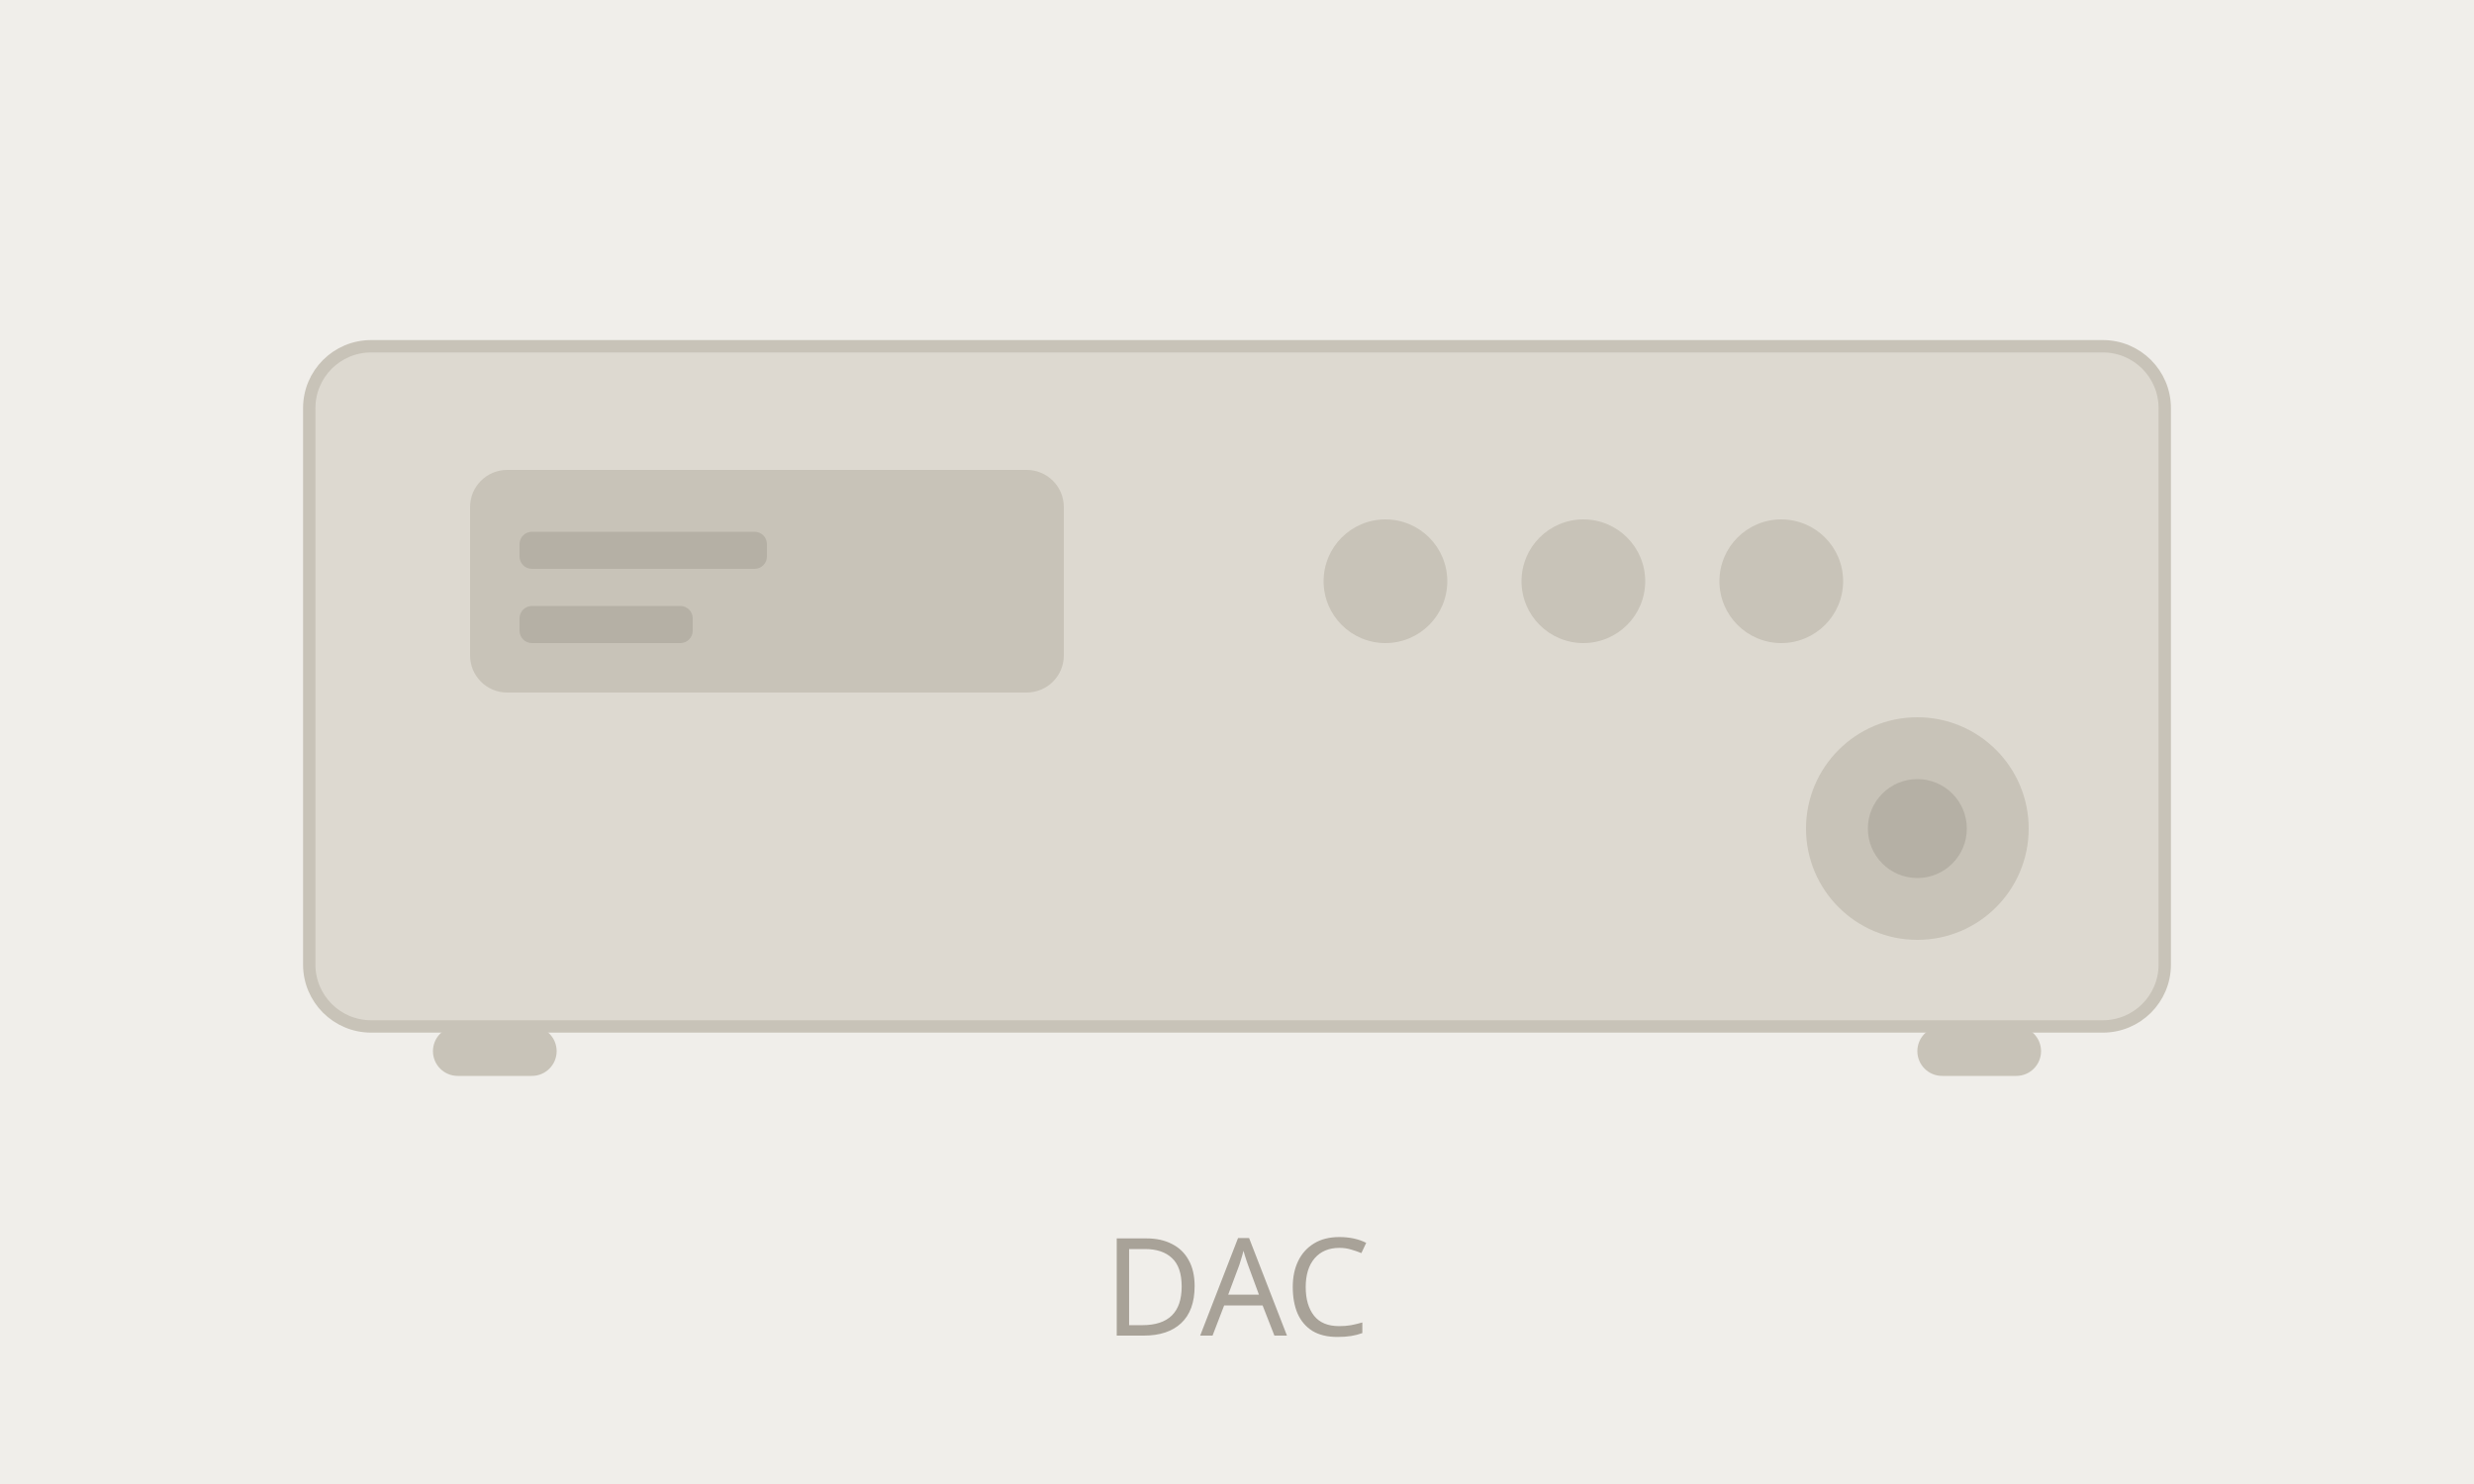
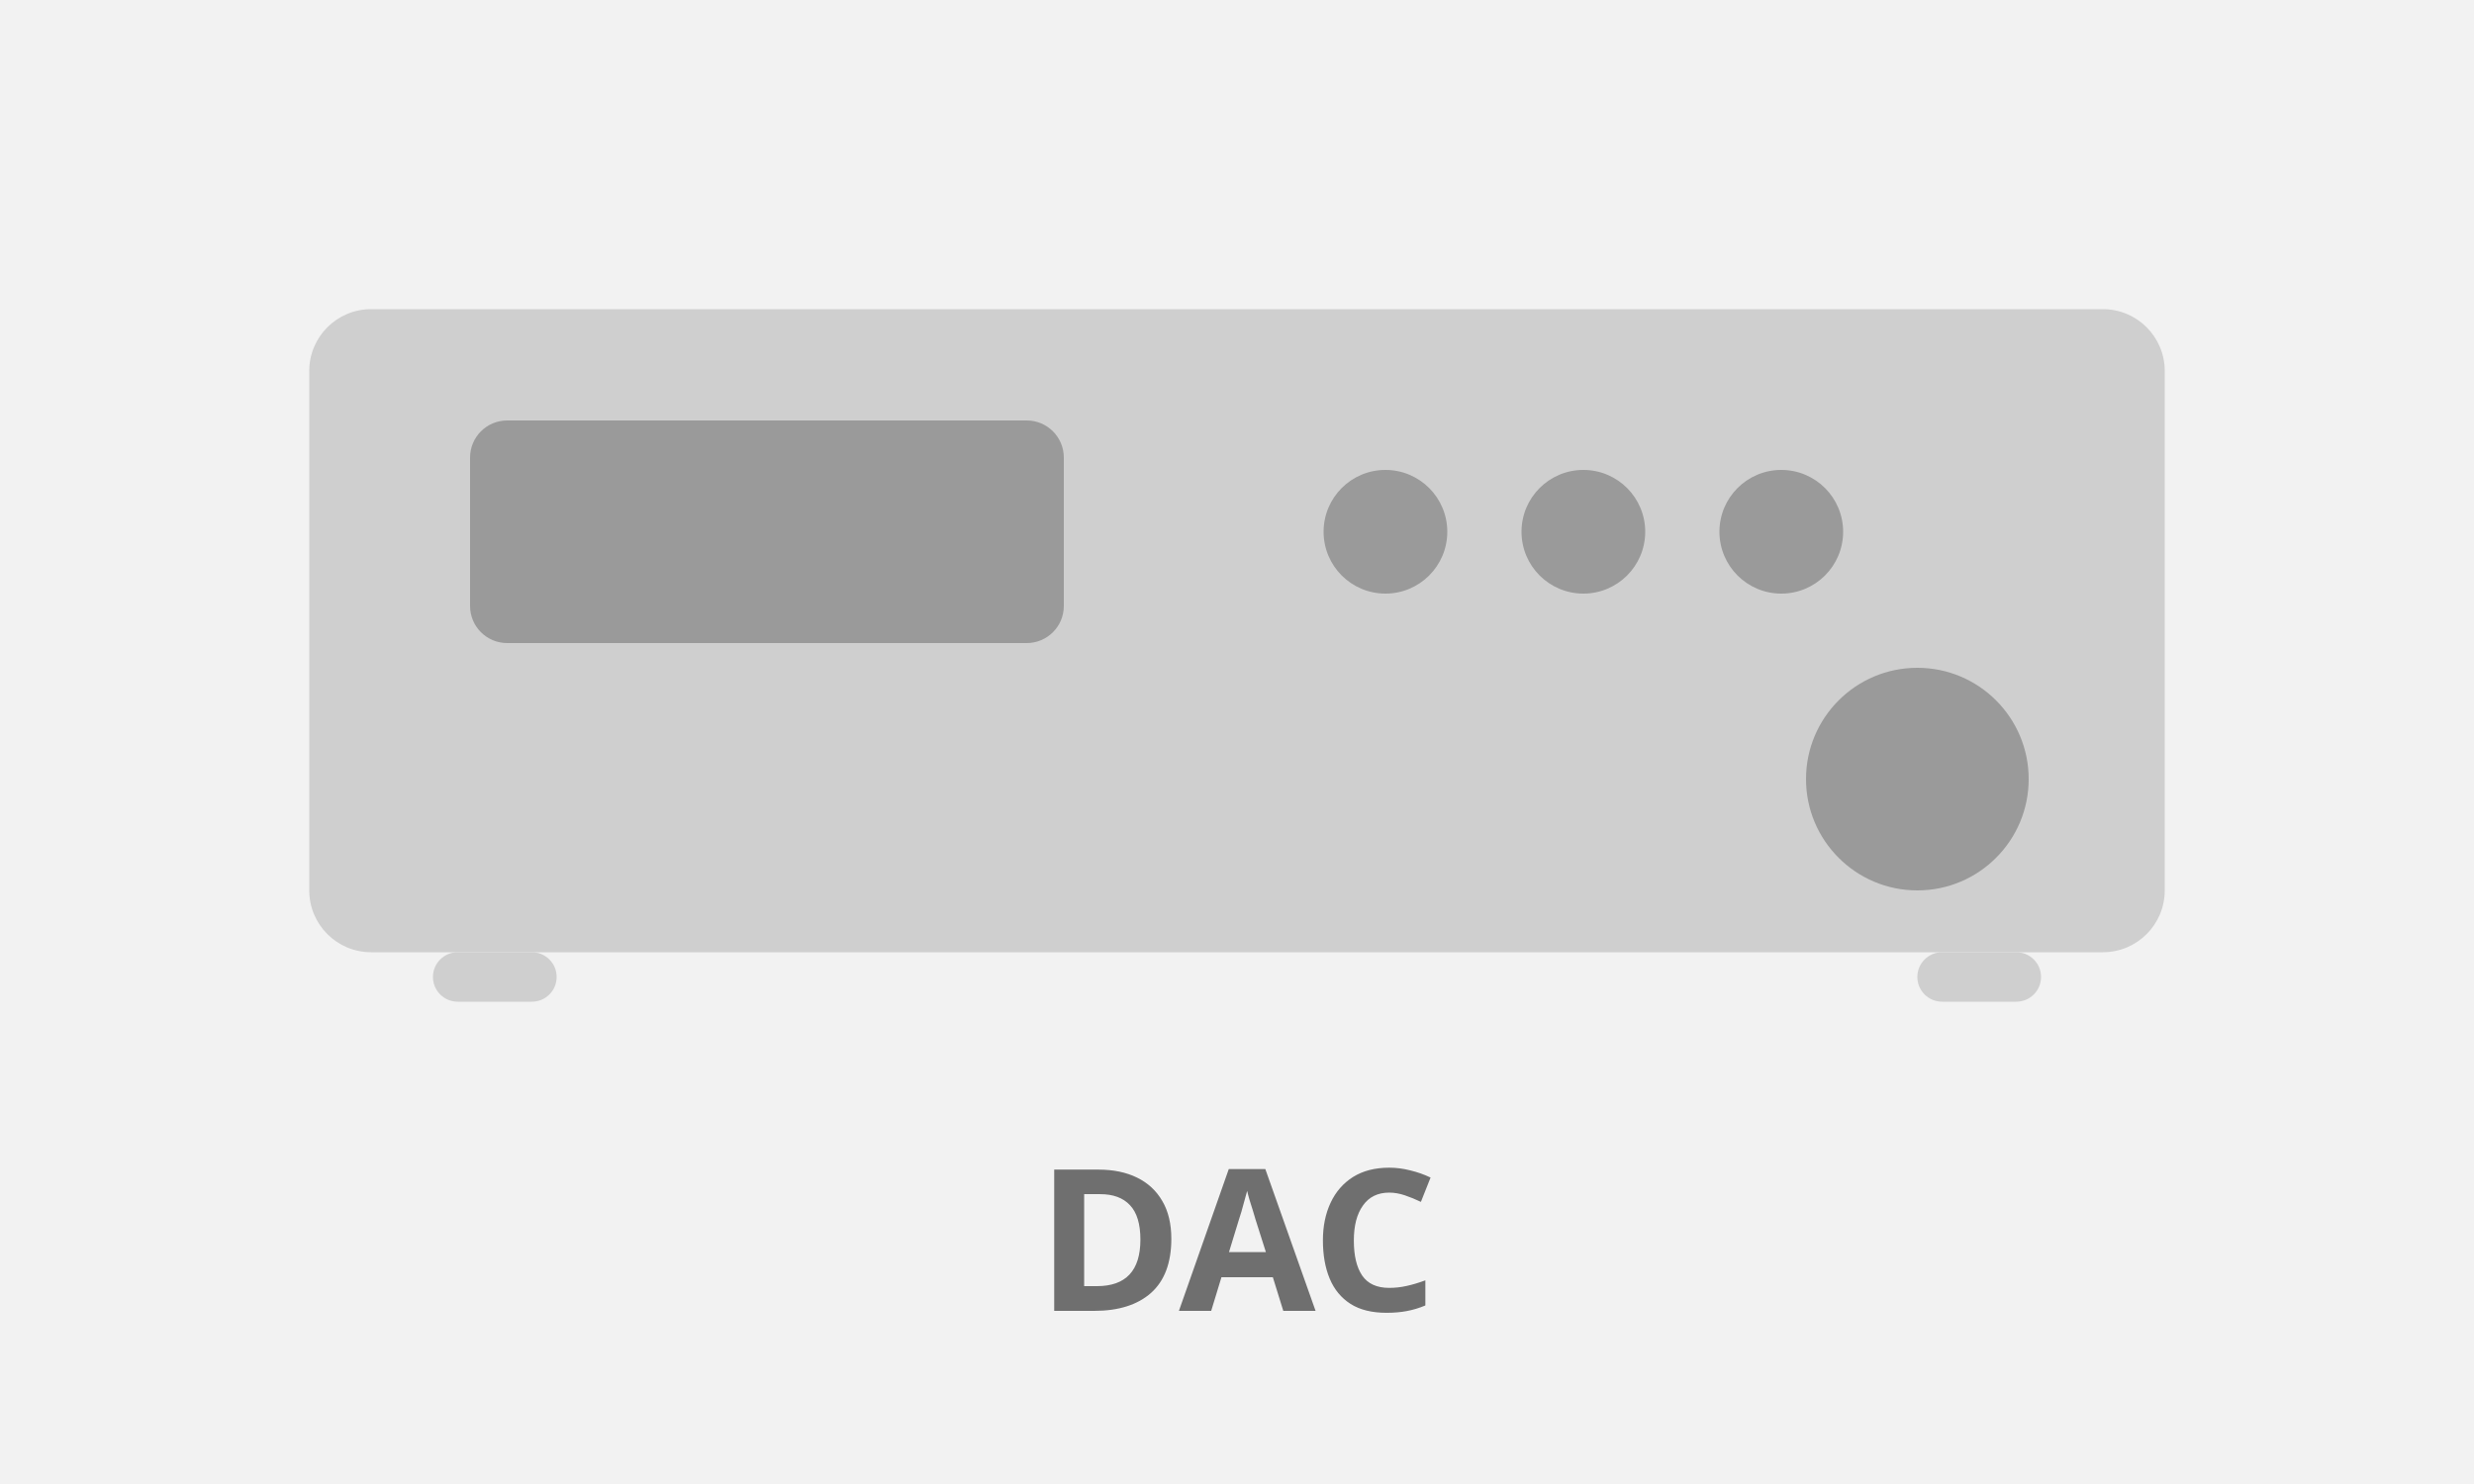
- <svg xmlns="http://www.w3.org/2000/svg" viewBox="0 0 200 120" fill="none">
-   <rect width="200" height="120" fill="#f0eeea" />
-   <rect x="25" y="28" width="150" height="55" rx="5" fill="#ddd9d0" stroke="#c8c3b8" stroke-width="1" />
-   <rect x="38" y="38" width="48" height="18" rx="3" fill="#c8c3b8" />
-   <rect x="42" y="43" width="20" height="3" rx="1" fill="#b5b0a5" />
-   <rect x="42" y="49" width="14" height="3" rx="1" fill="#b5b0a5" />
-   <circle cx="112" cy="47" r="5" fill="#c8c3b8" />
-   <circle cx="128" cy="47" r="5" fill="#c8c3b8" />
-   <circle cx="144" cy="47" r="5" fill="#c8c3b8" />
-   <circle cx="155" cy="67" r="9" fill="#c8c3b8" />
-   <circle cx="155" cy="67" r="4" fill="#b5b0a5" />
-   <rect x="35" y="83" width="10" height="4" rx="2" fill="#c8c3b8" />
-   <rect x="155" y="83" width="10" height="4" rx="2" fill="#c8c3b8" />
-   <text x="100" y="108" text-anchor="middle" font-family="system-ui, sans-serif" font-size="11" fill="#a8a298">DAC</text>
+ <svg xmlns="http://www.w3.org/2000/svg" viewBox="0 0 200 120">
+   <rect width="200" height="120" fill="#f2f2f2" />
+   <rect x="25" y="25" width="150" height="52" rx="5" fill="#cfcfcf" />
+   <rect x="38" y="34" width="48" height="18" rx="3" fill="#9a9a9a" />
+   <circle cx="112" cy="43" r="5" fill="#9a9a9a" />
+   <circle cx="128" cy="43" r="5" fill="#9a9a9a" />
+   <circle cx="144" cy="43" r="5" fill="#9a9a9a" />
+   <circle cx="155" cy="63" r="9" fill="#9a9a9a" />
+   <rect x="35" y="77" width="10" height="4" rx="2" fill="#cfcfcf" />
+   <rect x="155" y="77" width="10" height="4" rx="2" fill="#cfcfcf" />
+   <text x="100" y="106" text-anchor="middle" font-family="system-ui, sans-serif" font-size="16" font-weight="600" fill="#6f6f6f">DAC</text>
</svg>
